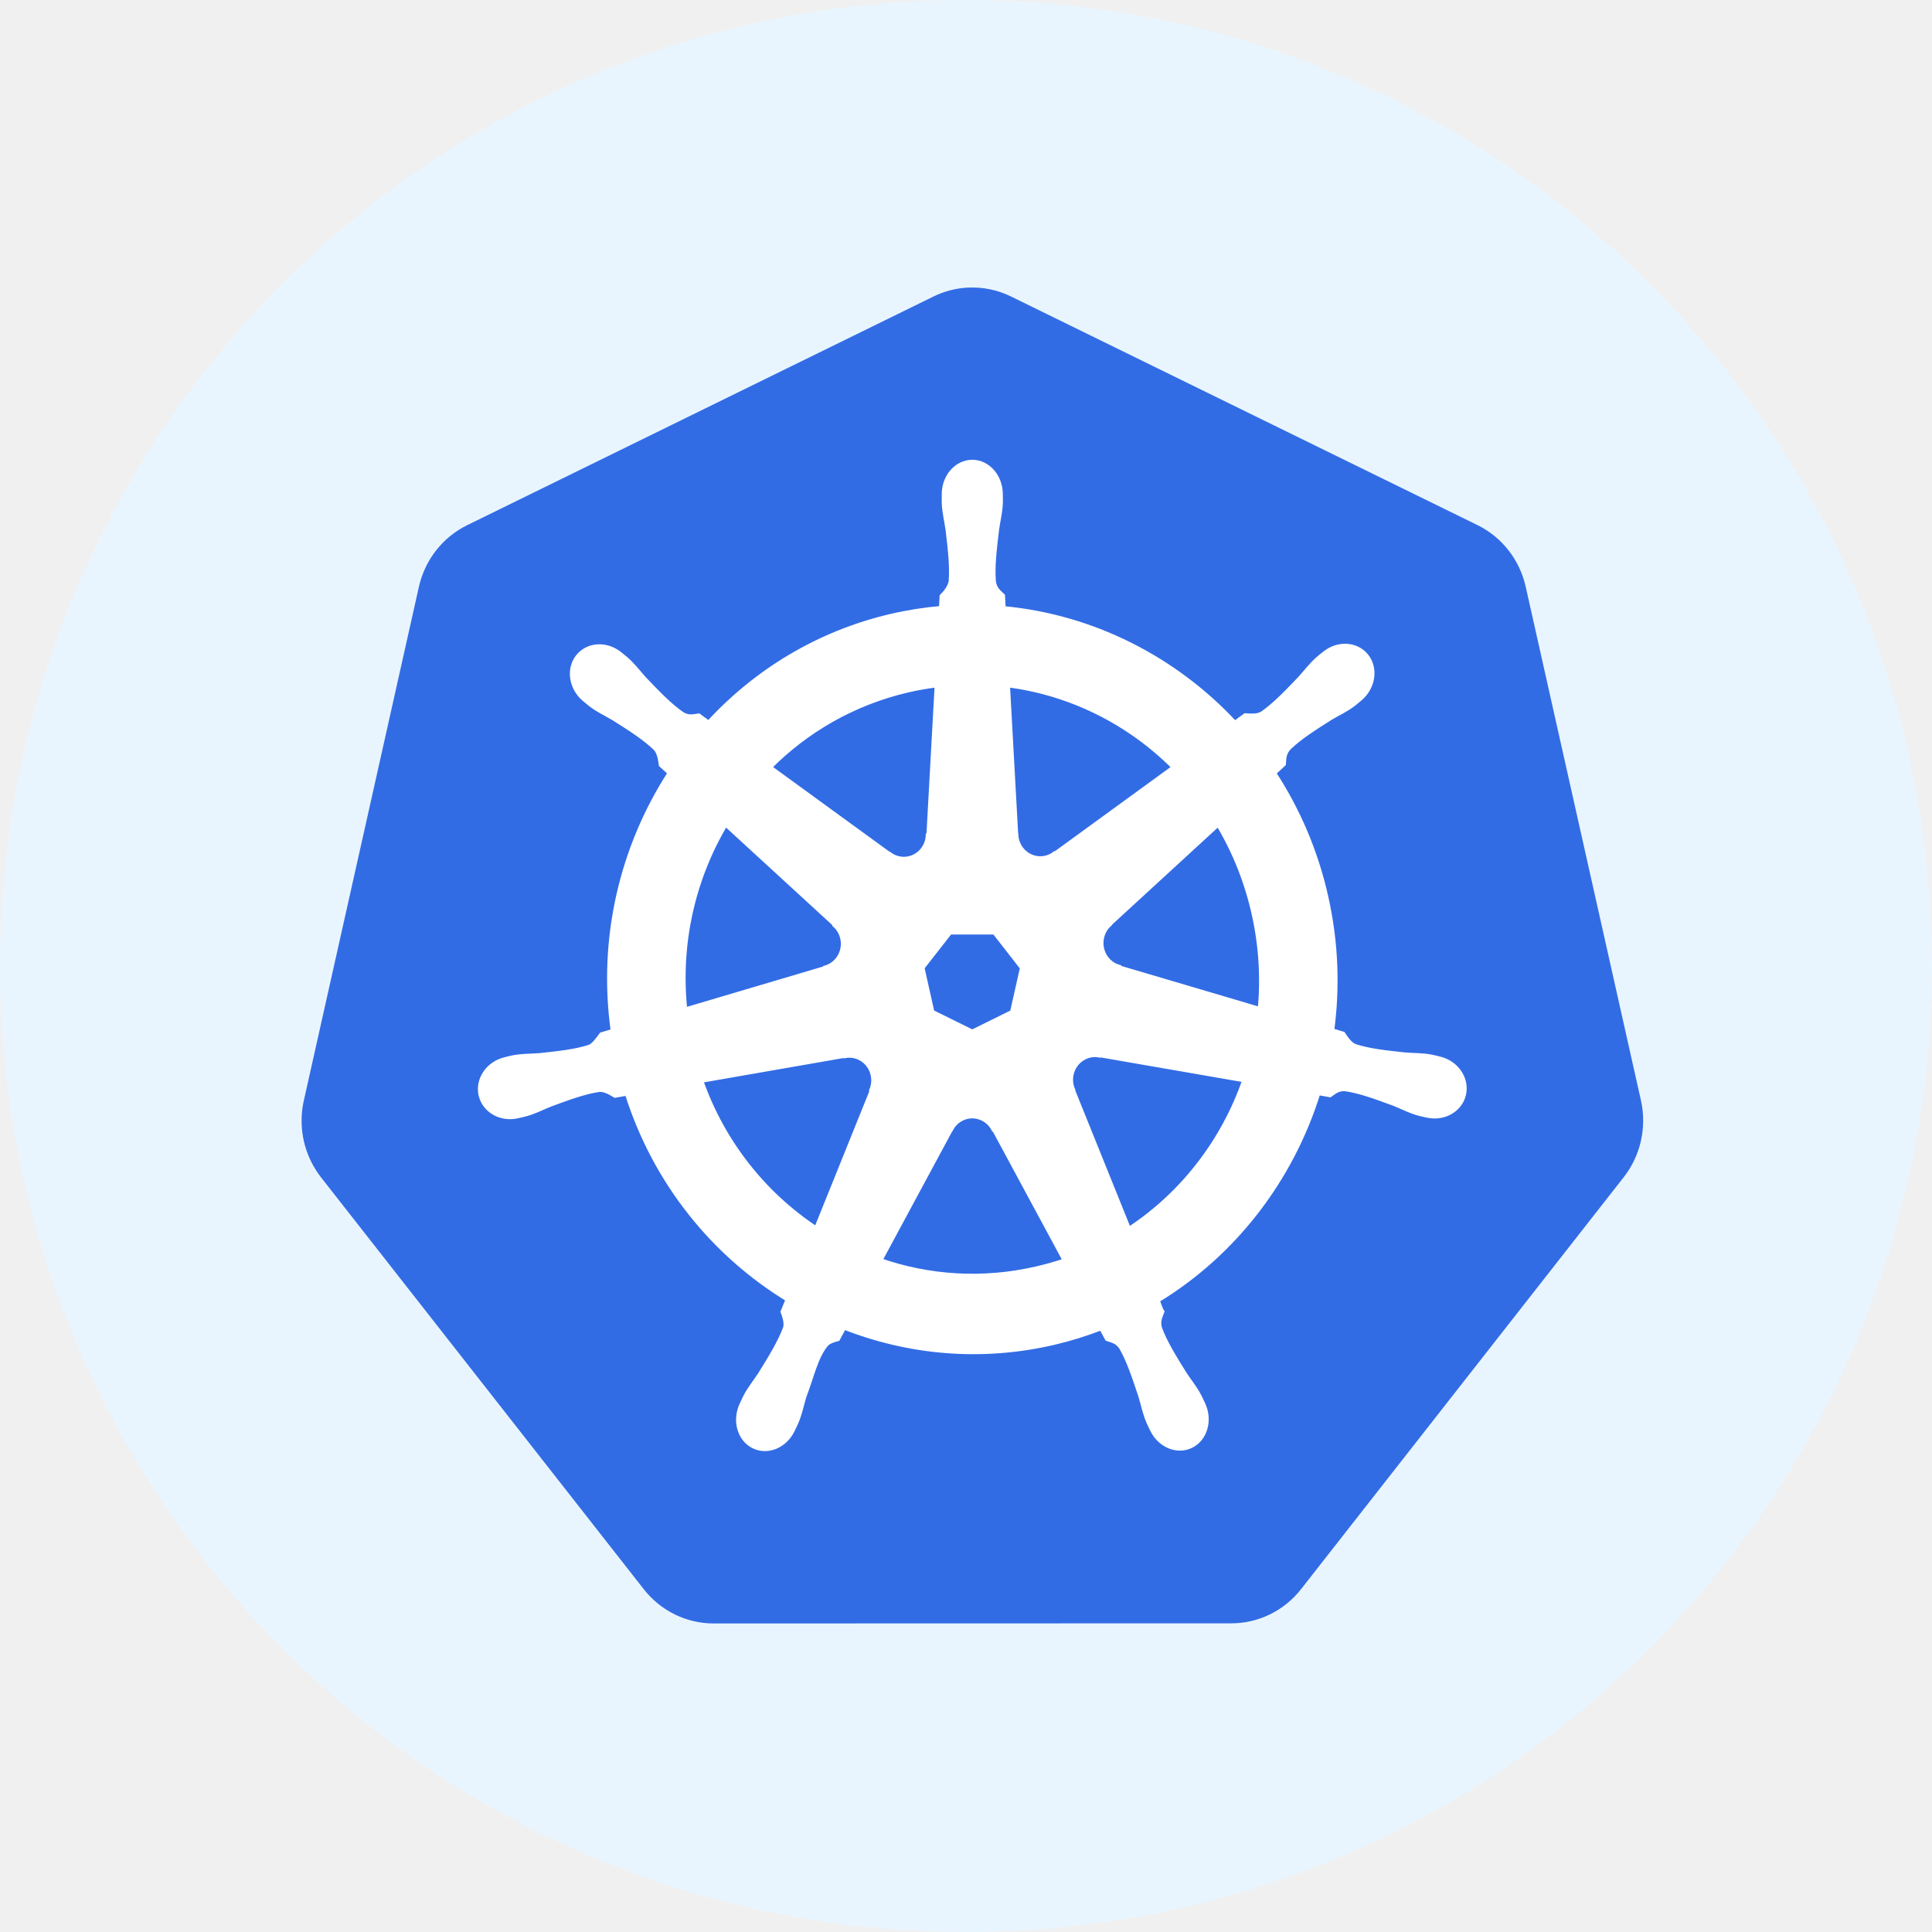
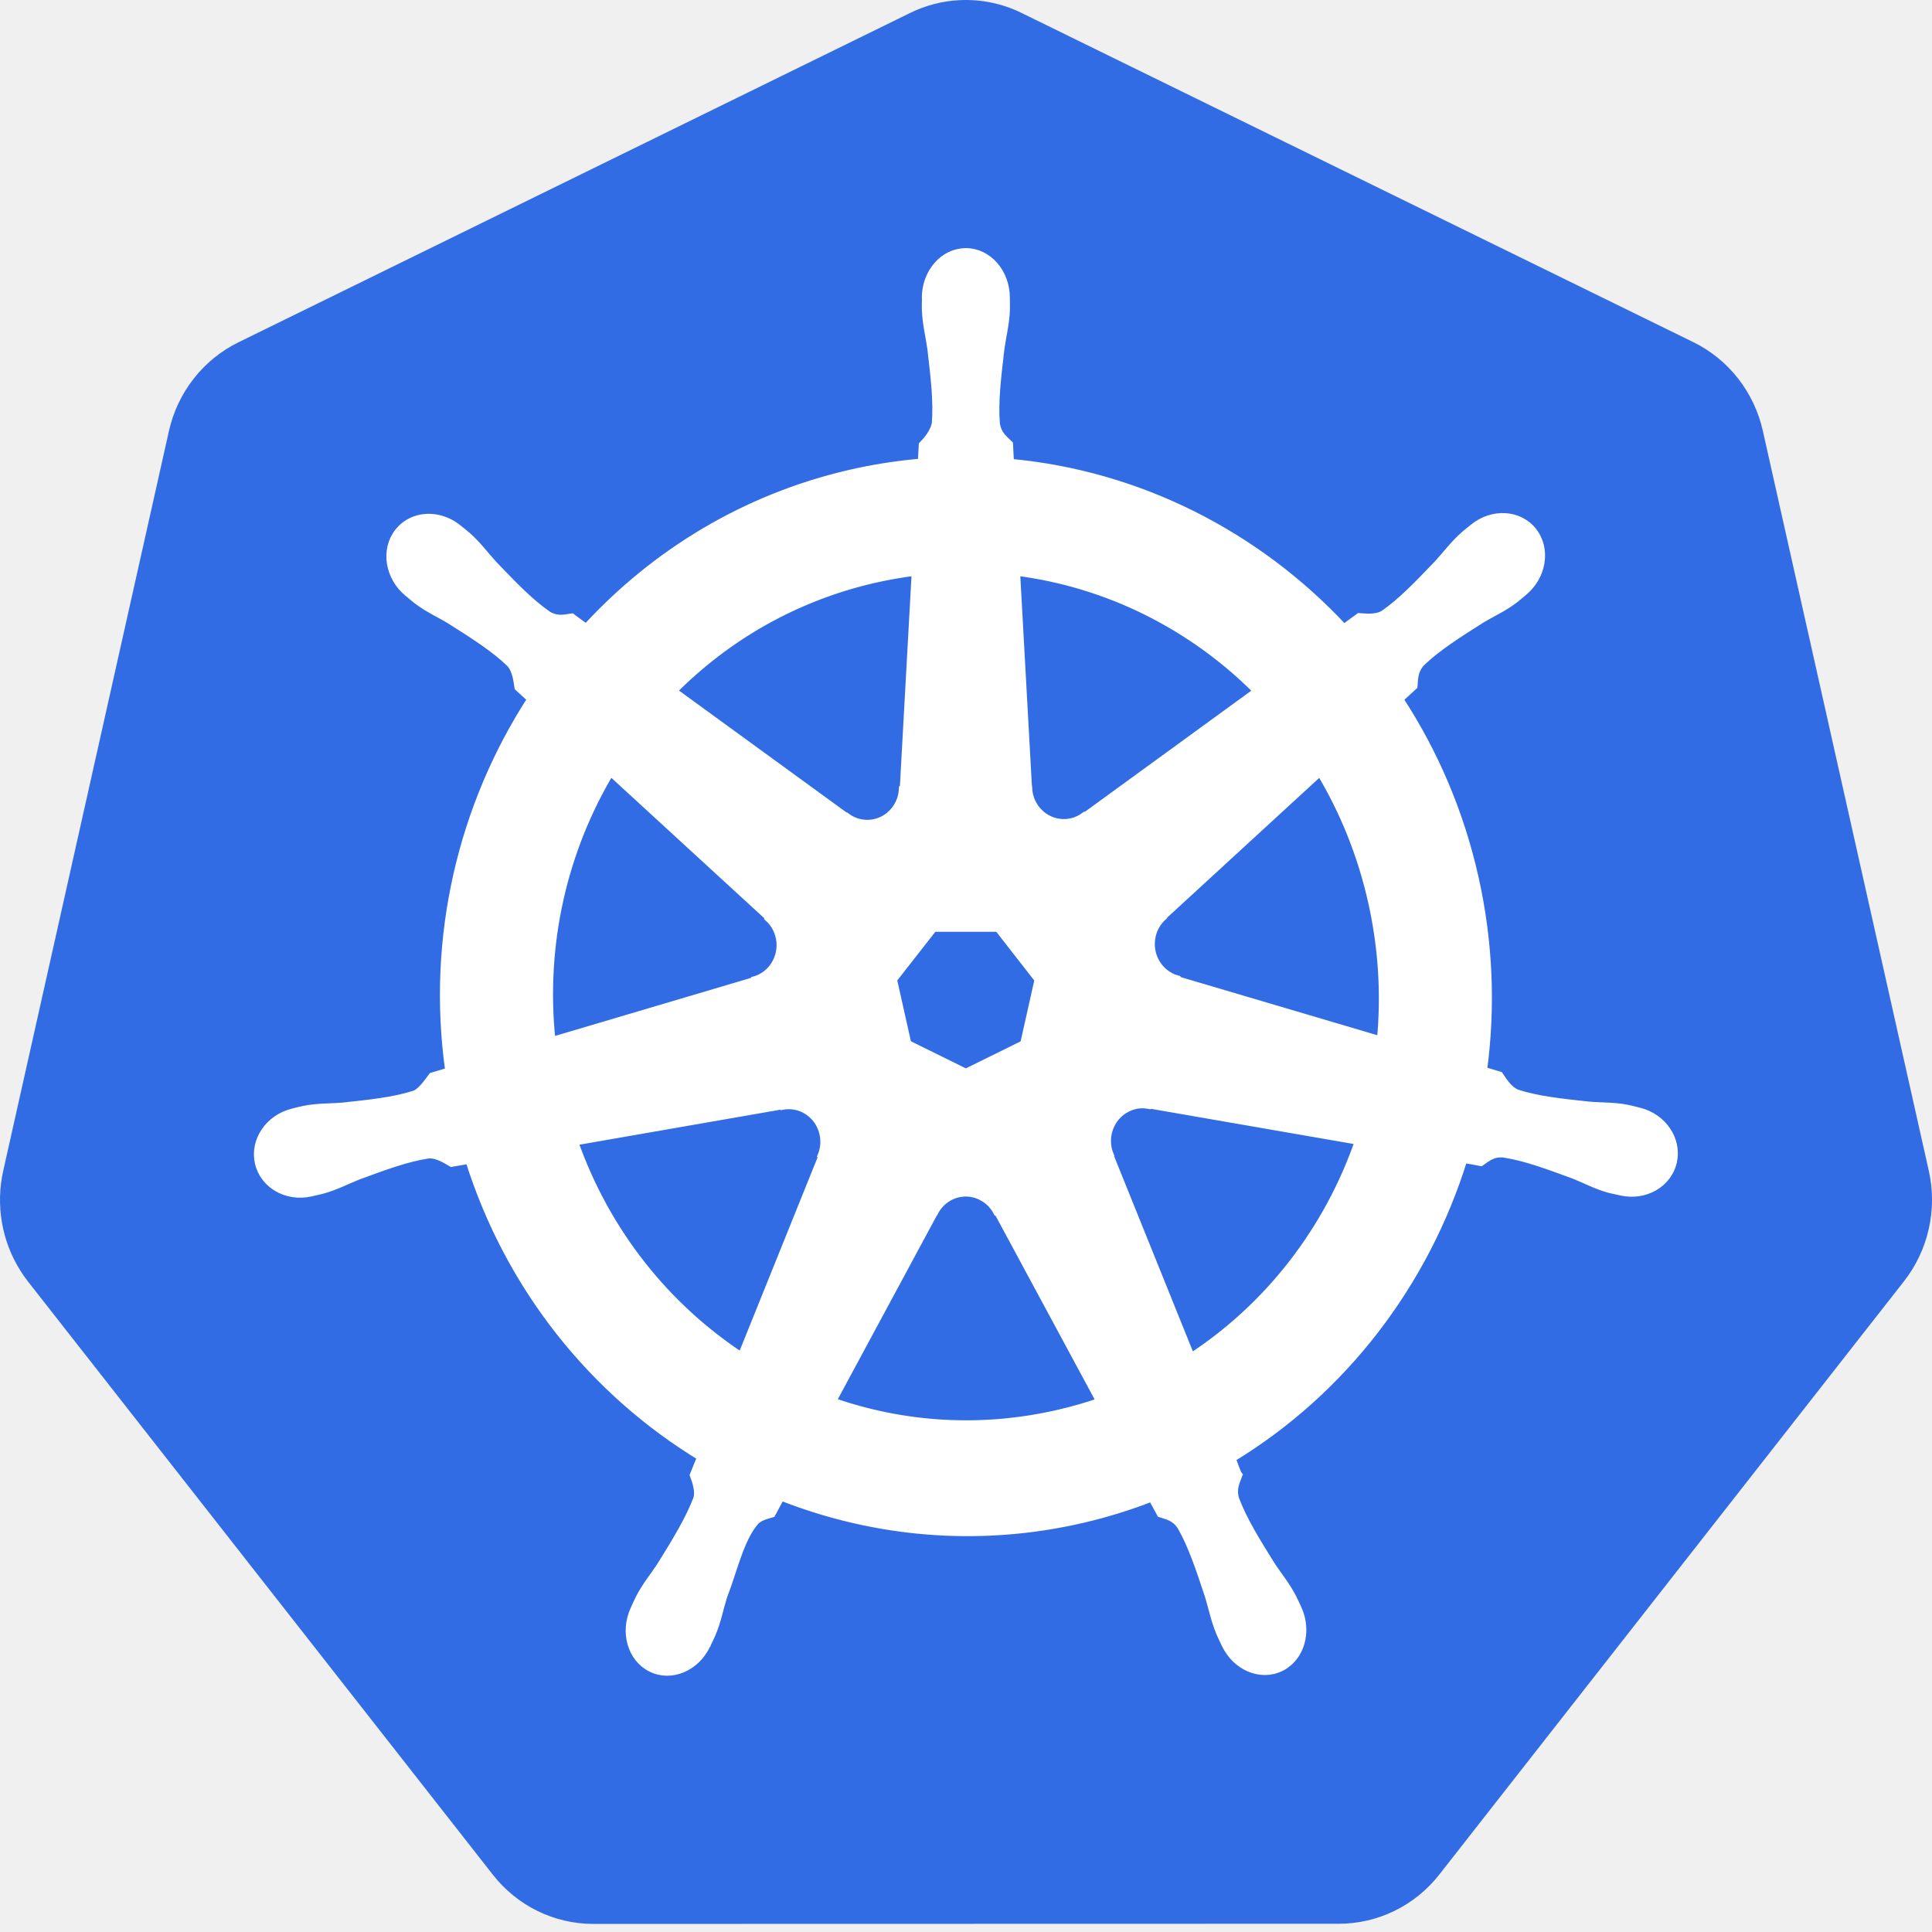
- <svg xmlns="http://www.w3.org/2000/svg" width="100%" height="100%" viewBox="0 0 134 134" fill="none">
-   <path d="M133.992 67.004C133.992 104.009 104.001 134 66.996 134C30.006 134 0 104.009 0 67.004C0 29.999 30.006 0 66.996 0C104.001 0 133.992 29.999 133.992 67.004Z" fill="#E9F5FE" />
-   <path d="M67.12 19.948C66.297 19.99 65.492 20.2 64.749 20.563L32.401 36.426C31.564 36.837 30.828 37.434 30.248 38.173C29.669 38.913 29.261 39.776 29.054 40.698L21.073 76.331C20.889 77.151 20.868 78.002 21.012 78.831C21.157 79.66 21.463 80.451 21.913 81.158C22.022 81.331 22.139 81.498 22.265 81.659L44.655 110.231C45.235 110.97 45.97 111.567 46.808 111.977C47.645 112.387 48.562 112.6 49.492 112.6L85.398 112.591C86.327 112.592 87.244 112.38 88.082 111.97C88.919 111.561 89.655 110.965 90.235 110.226L112.617 81.651C113.197 80.911 113.605 80.048 113.812 79.125C114.019 78.203 114.019 77.245 113.813 76.322L105.819 40.689C105.613 39.767 105.204 38.904 104.625 38.165C104.045 37.425 103.31 36.828 102.472 36.418L70.12 20.563C69.186 20.106 68.155 19.894 67.12 19.948Z" fill="#326CE5" />
-   <path d="M67.435 32.072C66.366 32.072 65.499 33.061 65.499 34.28C65.499 34.299 65.503 34.317 65.503 34.335C65.501 34.501 65.494 34.701 65.499 34.845C65.524 35.548 65.674 36.087 65.764 36.734C65.927 38.121 66.063 39.271 65.979 40.339C65.897 40.742 65.608 41.111 65.35 41.367L65.305 42.208C64.142 42.306 62.973 42.487 61.804 42.76C56.777 43.931 52.448 46.589 49.153 50.177C48.939 50.028 48.565 49.752 48.454 49.668C48.108 49.716 47.759 49.825 47.303 49.553C46.437 48.955 45.648 48.128 44.693 47.133C44.255 46.657 43.938 46.203 43.419 45.744C43.301 45.64 43.12 45.499 42.988 45.392C42.582 45.059 42.103 44.886 41.64 44.87C41.044 44.849 40.471 45.088 40.096 45.57C39.43 46.428 39.643 47.74 40.572 48.5C40.582 48.508 40.592 48.514 40.601 48.521C40.729 48.627 40.885 48.764 41.002 48.852C41.554 49.27 42.058 49.484 42.608 49.816C43.766 50.55 44.726 51.159 45.487 51.893C45.785 52.218 45.837 52.791 45.876 53.039L46.497 53.608C43.175 58.739 41.637 65.077 42.546 71.535L41.735 71.777C41.521 72.06 41.219 72.506 40.903 72.639C39.907 72.961 38.786 73.079 37.432 73.225C36.797 73.279 36.248 73.246 35.575 73.377C35.426 73.406 35.22 73.462 35.057 73.501C35.052 73.502 35.047 73.504 35.041 73.505C35.032 73.507 35.02 73.511 35.012 73.513C33.871 73.796 33.138 74.873 33.373 75.934C33.61 76.995 34.724 77.64 35.872 77.386C35.881 77.384 35.893 77.383 35.901 77.382C35.914 77.378 35.926 77.372 35.939 77.369C36.099 77.333 36.299 77.293 36.439 77.254C37.102 77.072 37.581 76.805 38.177 76.57C39.458 76.099 40.519 75.705 41.553 75.552C41.984 75.517 42.439 75.825 42.666 75.955L43.51 75.806C45.452 81.986 49.522 86.981 54.676 90.115L54.324 90.981C54.451 91.318 54.591 91.773 54.496 92.105C54.121 93.105 53.477 94.161 52.744 95.338C52.389 95.882 52.026 96.304 51.706 96.926C51.629 97.075 51.531 97.303 51.457 97.461C50.96 98.554 51.325 99.812 52.281 100.284C53.242 100.76 54.437 100.258 54.953 99.163C54.954 99.162 54.957 99.161 54.957 99.159C54.958 99.158 54.957 99.156 54.957 99.155C55.031 99 55.135 98.796 55.197 98.65C55.472 98.005 55.563 97.452 55.756 96.828C56.268 95.507 56.55 94.122 57.255 93.258C57.448 93.022 57.763 92.931 58.089 92.841L58.528 92.026C63.021 93.796 68.05 94.271 73.074 93.1C74.22 92.833 75.327 92.487 76.396 92.073C76.519 92.297 76.749 92.728 76.81 92.837C77.142 92.948 77.504 93.005 77.799 93.453C78.326 94.378 78.687 95.472 79.127 96.794C79.32 97.418 79.415 97.971 79.689 98.616C79.752 98.763 79.856 98.97 79.93 99.125C80.445 100.224 81.643 100.727 82.606 100.251C83.562 99.778 83.927 98.519 83.43 97.427C83.356 97.27 83.254 97.041 83.177 96.892C82.857 96.27 82.494 95.852 82.139 95.308C81.406 94.131 80.798 93.153 80.422 92.153C80.265 91.638 80.448 91.317 80.571 90.981C80.497 90.895 80.341 90.408 80.248 90.179C85.604 86.933 89.555 81.752 91.41 75.768C91.661 75.808 92.096 75.888 92.238 75.917C92.529 75.719 92.797 75.462 93.322 75.505C94.355 75.658 95.416 76.052 96.698 76.524C97.293 76.758 97.773 77.03 98.435 77.212C98.575 77.25 98.776 77.286 98.936 77.322C98.949 77.325 98.96 77.332 98.973 77.335C98.982 77.337 98.994 77.337 99.002 77.339C100.15 77.593 101.265 76.948 101.501 75.887C101.737 74.826 101.004 73.749 99.862 73.467C99.697 73.428 99.461 73.362 99.3 73.331C98.626 73.2 98.078 73.232 97.442 73.178C96.089 73.032 94.967 72.914 93.971 72.592C93.565 72.43 93.276 71.934 93.135 71.73L92.353 71.496C92.759 68.486 92.65 65.353 91.948 62.219C91.24 59.055 89.989 56.162 88.32 53.612C88.52 53.425 88.899 53.081 89.007 52.98C89.038 52.623 89.011 52.249 89.371 51.855C90.132 51.121 91.092 50.512 92.25 49.778C92.8 49.446 93.308 49.232 93.859 48.814C93.984 48.72 94.154 48.57 94.285 48.462C95.214 47.702 95.428 46.39 94.761 45.532C94.094 44.674 92.802 44.593 91.874 45.354C91.741 45.461 91.562 45.601 91.443 45.706C90.924 46.165 90.602 46.618 90.165 47.095C89.21 48.09 88.421 48.92 87.554 49.519C87.179 49.743 86.629 49.666 86.379 49.651L85.643 50.19C81.444 45.671 75.726 42.782 69.57 42.22C69.553 41.956 69.53 41.477 69.524 41.333C69.272 41.085 68.968 40.874 68.891 40.339C68.807 39.271 68.948 38.121 69.111 36.734C69.201 36.087 69.35 35.548 69.376 34.845C69.381 34.685 69.372 34.453 69.371 34.28C69.371 33.061 68.504 32.072 67.435 32.072ZM65.011 47.485L64.436 57.909L64.394 57.931C64.356 58.863 63.608 59.608 62.69 59.608C62.314 59.608 61.967 59.484 61.684 59.272L61.668 59.281L53.34 53.222C55.899 50.639 59.173 48.73 62.946 47.85C63.636 47.69 64.324 47.571 65.011 47.485ZM69.864 47.485C74.269 48.041 78.343 50.089 81.464 53.226L73.19 59.247L73.161 59.234C72.427 59.785 71.392 59.648 70.819 58.911C70.585 58.61 70.462 58.255 70.447 57.897L70.439 57.892L69.864 47.485ZM50.319 57.115L57.924 64.096L57.915 64.138C58.602 64.751 58.703 65.813 58.131 66.55C57.896 66.852 57.582 67.054 57.245 67.149L57.237 67.183L47.49 70.07C46.994 65.414 48.063 60.888 50.319 57.115ZM84.497 57.12C85.627 58.999 86.482 61.098 86.992 63.374C87.495 65.622 87.621 67.867 87.414 70.036L77.617 67.14L77.609 67.098C76.731 66.852 76.192 65.936 76.396 65.017C76.48 64.641 76.675 64.322 76.938 64.087L76.934 64.066L84.497 57.12ZM65.875 64.635H68.991L70.927 67.119L70.232 70.218L67.435 71.598L64.63 70.214L63.935 67.115L65.875 64.635ZM75.863 73.135C75.995 73.129 76.127 73.141 76.256 73.165L76.272 73.144L86.355 74.893C84.879 79.148 82.055 82.834 78.283 85.3L74.369 75.598L74.382 75.581C74.022 74.724 74.382 73.718 75.209 73.309C75.421 73.205 75.642 73.147 75.863 73.135ZM58.929 73.178C59.699 73.189 60.389 73.737 60.567 74.541C60.651 74.917 60.61 75.29 60.472 75.619L60.501 75.658L56.629 85.262C53.008 82.878 50.124 79.308 48.582 74.927L58.577 73.186L58.594 73.208C58.706 73.186 58.819 73.176 58.929 73.178ZM67.373 77.386C67.641 77.376 67.913 77.432 68.172 77.56C68.51 77.727 68.772 77.991 68.937 78.307H68.974L73.902 87.445C73.262 87.665 72.605 87.853 71.932 88.009C68.164 88.887 64.407 88.621 61.006 87.432L65.921 78.311H65.929C66.224 77.746 66.783 77.408 67.373 77.386Z" fill="white" stroke="white" stroke-width="0.365" />
+ <svg xmlns="http://www.w3.org/2000/svg" width="100%" height="100%" viewBox="0 0 93 93" fill="none">
+   <path d="M46.178 0.008C45.356 0.051 44.55 0.26 43.809 0.624L11.477 16.478C10.64 16.888 9.905 17.485 9.326 18.224C8.747 18.963 8.338 19.826 8.132 20.747L0.155 56.361C-0.029 57.181 -0.049 58.031 0.095 58.86C0.239 59.689 0.545 60.48 0.995 61.186C1.104 61.359 1.221 61.526 1.346 61.687L23.725 90.243C24.304 90.982 25.039 91.579 25.876 91.989C26.713 92.398 27.63 92.611 28.559 92.611L64.446 92.603C65.375 92.603 66.291 92.391 67.128 91.982C67.965 91.573 68.7 90.977 69.28 90.239L91.65 61.678C92.23 60.939 92.638 60.076 92.845 59.154C93.052 58.232 93.052 57.275 92.845 56.352L84.857 20.739C84.65 19.817 84.242 18.955 83.663 18.216C83.084 17.477 82.348 16.88 81.511 16.47L49.176 0.624C48.243 0.166 47.212 -0.046 46.178 0.008Z" fill="#326CE5" />
+   <path d="M46.493 12.126C45.424 12.126 44.557 13.114 44.557 14.333C44.557 14.352 44.561 14.37 44.562 14.388C44.56 14.554 44.552 14.753 44.557 14.898C44.583 15.6 44.732 16.138 44.822 16.786C44.985 18.172 45.121 19.321 45.037 20.389C44.955 20.792 44.666 21.16 44.409 21.416L44.363 22.256C43.202 22.355 42.033 22.536 40.865 22.808C35.84 23.979 31.514 26.635 28.22 30.222C28.006 30.072 27.633 29.797 27.521 29.712C27.176 29.76 26.827 29.87 26.372 29.598C25.506 29 24.717 28.174 23.763 27.179C23.325 26.703 23.009 26.25 22.489 25.791C22.371 25.687 22.191 25.546 22.059 25.439C21.653 25.107 21.174 24.933 20.711 24.917C20.116 24.896 19.543 25.135 19.169 25.617C18.502 26.475 18.716 27.786 19.644 28.545C19.654 28.553 19.664 28.559 19.673 28.567C19.801 28.673 19.957 28.809 20.074 28.898C20.626 29.315 21.129 29.529 21.679 29.861C22.836 30.595 23.796 31.203 24.556 31.936C24.854 32.261 24.906 32.834 24.945 33.082L25.566 33.651C22.245 38.779 20.708 45.113 21.617 51.568L20.806 51.81C20.593 52.093 20.291 52.538 19.975 52.671C18.979 52.993 17.859 53.111 16.506 53.257C15.87 53.311 15.322 53.279 14.649 53.41C14.501 53.438 14.294 53.494 14.132 53.533C14.127 53.534 14.121 53.535 14.116 53.537C14.107 53.539 14.095 53.543 14.087 53.545C12.946 53.828 12.213 54.904 12.449 55.964C12.685 57.025 13.799 57.669 14.947 57.416C14.955 57.414 14.967 57.413 14.976 57.411C14.989 57.408 15 57.402 15.013 57.399C15.173 57.363 15.373 57.322 15.513 57.284C16.175 57.102 16.655 56.835 17.25 56.601C18.53 56.13 19.591 55.736 20.624 55.582C21.056 55.548 21.51 55.856 21.736 55.986L22.58 55.837C24.521 62.014 28.589 67.006 33.74 70.138L33.389 71.004C33.516 71.34 33.655 71.795 33.561 72.127C33.185 73.127 32.542 74.182 31.809 75.358C31.455 75.902 31.091 76.323 30.771 76.945C30.695 77.094 30.597 77.323 30.523 77.48C30.026 78.572 30.391 79.83 31.346 80.302C32.308 80.777 33.501 80.276 34.017 79.182C34.018 79.18 34.021 79.179 34.022 79.178C34.022 79.176 34.021 79.174 34.022 79.173C34.095 79.018 34.199 78.814 34.261 78.668C34.535 78.024 34.627 77.471 34.82 76.848C35.332 75.528 35.613 74.143 36.318 73.28C36.511 73.043 36.825 72.953 37.152 72.863L37.59 72.048C42.081 73.817 47.107 74.292 52.129 73.122C53.274 72.855 54.38 72.509 55.449 72.095C55.572 72.319 55.801 72.75 55.863 72.859C56.194 72.969 56.556 73.026 56.851 73.474C57.378 74.399 57.739 75.493 58.178 76.814C58.371 77.437 58.466 77.99 58.74 78.634C58.803 78.781 58.907 78.988 58.98 79.144C59.496 80.242 60.693 80.744 61.656 80.268C62.611 79.796 62.976 78.538 62.479 77.446C62.405 77.289 62.303 77.06 62.226 76.911C61.906 76.29 61.543 75.872 61.188 75.329C60.456 74.152 59.848 73.175 59.472 72.175C59.315 71.66 59.499 71.339 59.621 71.004C59.548 70.918 59.391 70.431 59.299 70.202C64.652 66.958 68.601 61.78 70.455 55.799C70.705 55.839 71.141 55.918 71.282 55.947C71.573 55.75 71.841 55.493 72.365 55.536C73.399 55.689 74.459 56.083 75.74 56.554C76.335 56.788 76.814 57.06 77.476 57.242C77.616 57.28 77.817 57.316 77.977 57.352C77.989 57.355 78.001 57.362 78.014 57.365C78.022 57.367 78.034 57.367 78.043 57.369C79.19 57.623 80.305 56.978 80.54 55.918C80.776 54.857 80.043 53.781 78.903 53.499C78.737 53.46 78.502 53.394 78.34 53.363C77.667 53.232 77.119 53.264 76.484 53.21C75.131 53.065 74.01 52.946 73.015 52.624C72.609 52.463 72.32 51.967 72.179 51.763L71.398 51.53C71.803 48.521 71.694 45.39 70.993 42.257C70.285 39.095 69.034 36.203 67.366 33.655C67.567 33.468 67.945 33.124 68.053 33.023C68.084 32.666 68.057 32.293 68.416 31.898C69.177 31.165 70.137 30.556 71.294 29.823C71.844 29.491 72.352 29.277 72.903 28.859C73.028 28.765 73.198 28.615 73.329 28.507C74.257 27.747 74.471 26.436 73.804 25.579C73.138 24.722 71.846 24.641 70.918 25.401C70.786 25.508 70.607 25.648 70.488 25.753C69.969 26.212 69.648 26.665 69.21 27.141C68.256 28.136 67.467 28.966 66.601 29.564C66.226 29.788 65.676 29.71 65.427 29.695L64.691 30.234C60.494 25.718 54.779 22.83 48.626 22.269C48.609 22.004 48.587 21.526 48.581 21.382C48.329 21.135 48.025 20.923 47.948 20.389C47.864 19.321 48.005 18.172 48.167 16.786C48.257 16.138 48.407 15.6 48.432 14.898C48.438 14.738 48.428 14.506 48.428 14.333C48.428 13.114 47.561 12.126 46.493 12.126ZM44.07 27.531L43.495 37.95L43.453 37.971C43.415 38.903 42.667 39.647 41.75 39.647C41.374 39.647 41.027 39.523 40.745 39.312L40.728 39.32L32.405 33.264C34.963 30.683 38.235 28.775 42.006 27.896C42.695 27.736 43.384 27.616 44.07 27.531ZM48.92 27.531C53.323 28.087 57.394 30.133 60.514 33.269L52.245 39.286L52.215 39.274C51.481 39.824 50.447 39.687 49.875 38.951C49.641 38.65 49.518 38.295 49.503 37.937L49.495 37.933L48.92 27.531ZM29.386 37.156L36.986 44.133L36.978 44.175C37.664 44.787 37.765 45.849 37.193 46.586C36.959 46.887 36.645 47.09 36.308 47.184L36.3 47.218L26.558 50.104C26.062 45.45 27.131 40.927 29.386 37.156ZM63.545 37.16C64.675 39.039 65.53 41.137 66.039 43.411C66.542 45.658 66.668 47.902 66.461 50.07L56.669 47.175L56.661 47.133C55.784 46.887 55.245 45.972 55.449 45.054C55.533 44.678 55.727 44.359 55.991 44.124L55.987 44.103L63.545 37.16ZM44.934 44.672H48.047L49.983 47.154L49.288 50.252L46.493 51.631L43.689 50.248L42.995 47.15L44.934 44.672ZM54.916 53.168C55.048 53.161 55.18 53.173 55.309 53.197L55.325 53.176L65.402 54.925C63.927 59.177 61.105 62.861 57.335 65.326L53.423 55.629L53.435 55.612C53.076 54.755 53.436 53.75 54.262 53.342C54.474 53.237 54.695 53.179 54.916 53.168ZM37.991 53.21C38.76 53.221 39.45 53.769 39.629 54.572C39.712 54.948 39.672 55.321 39.533 55.65L39.562 55.688L35.692 65.288C32.074 62.905 29.191 59.337 27.649 54.959L37.64 53.219L37.656 53.24C37.768 53.219 37.881 53.209 37.991 53.21ZM46.431 57.416C46.699 57.406 46.97 57.462 47.229 57.59C47.567 57.757 47.829 58.02 47.994 58.337H48.031L52.956 67.469C52.317 67.689 51.66 67.877 50.987 68.034C47.221 68.911 43.467 68.645 40.067 67.456L44.979 58.341H44.988C45.282 57.775 45.841 57.438 46.431 57.416Z" fill="white" stroke="white" stroke-width="0.365" />
</svg>
